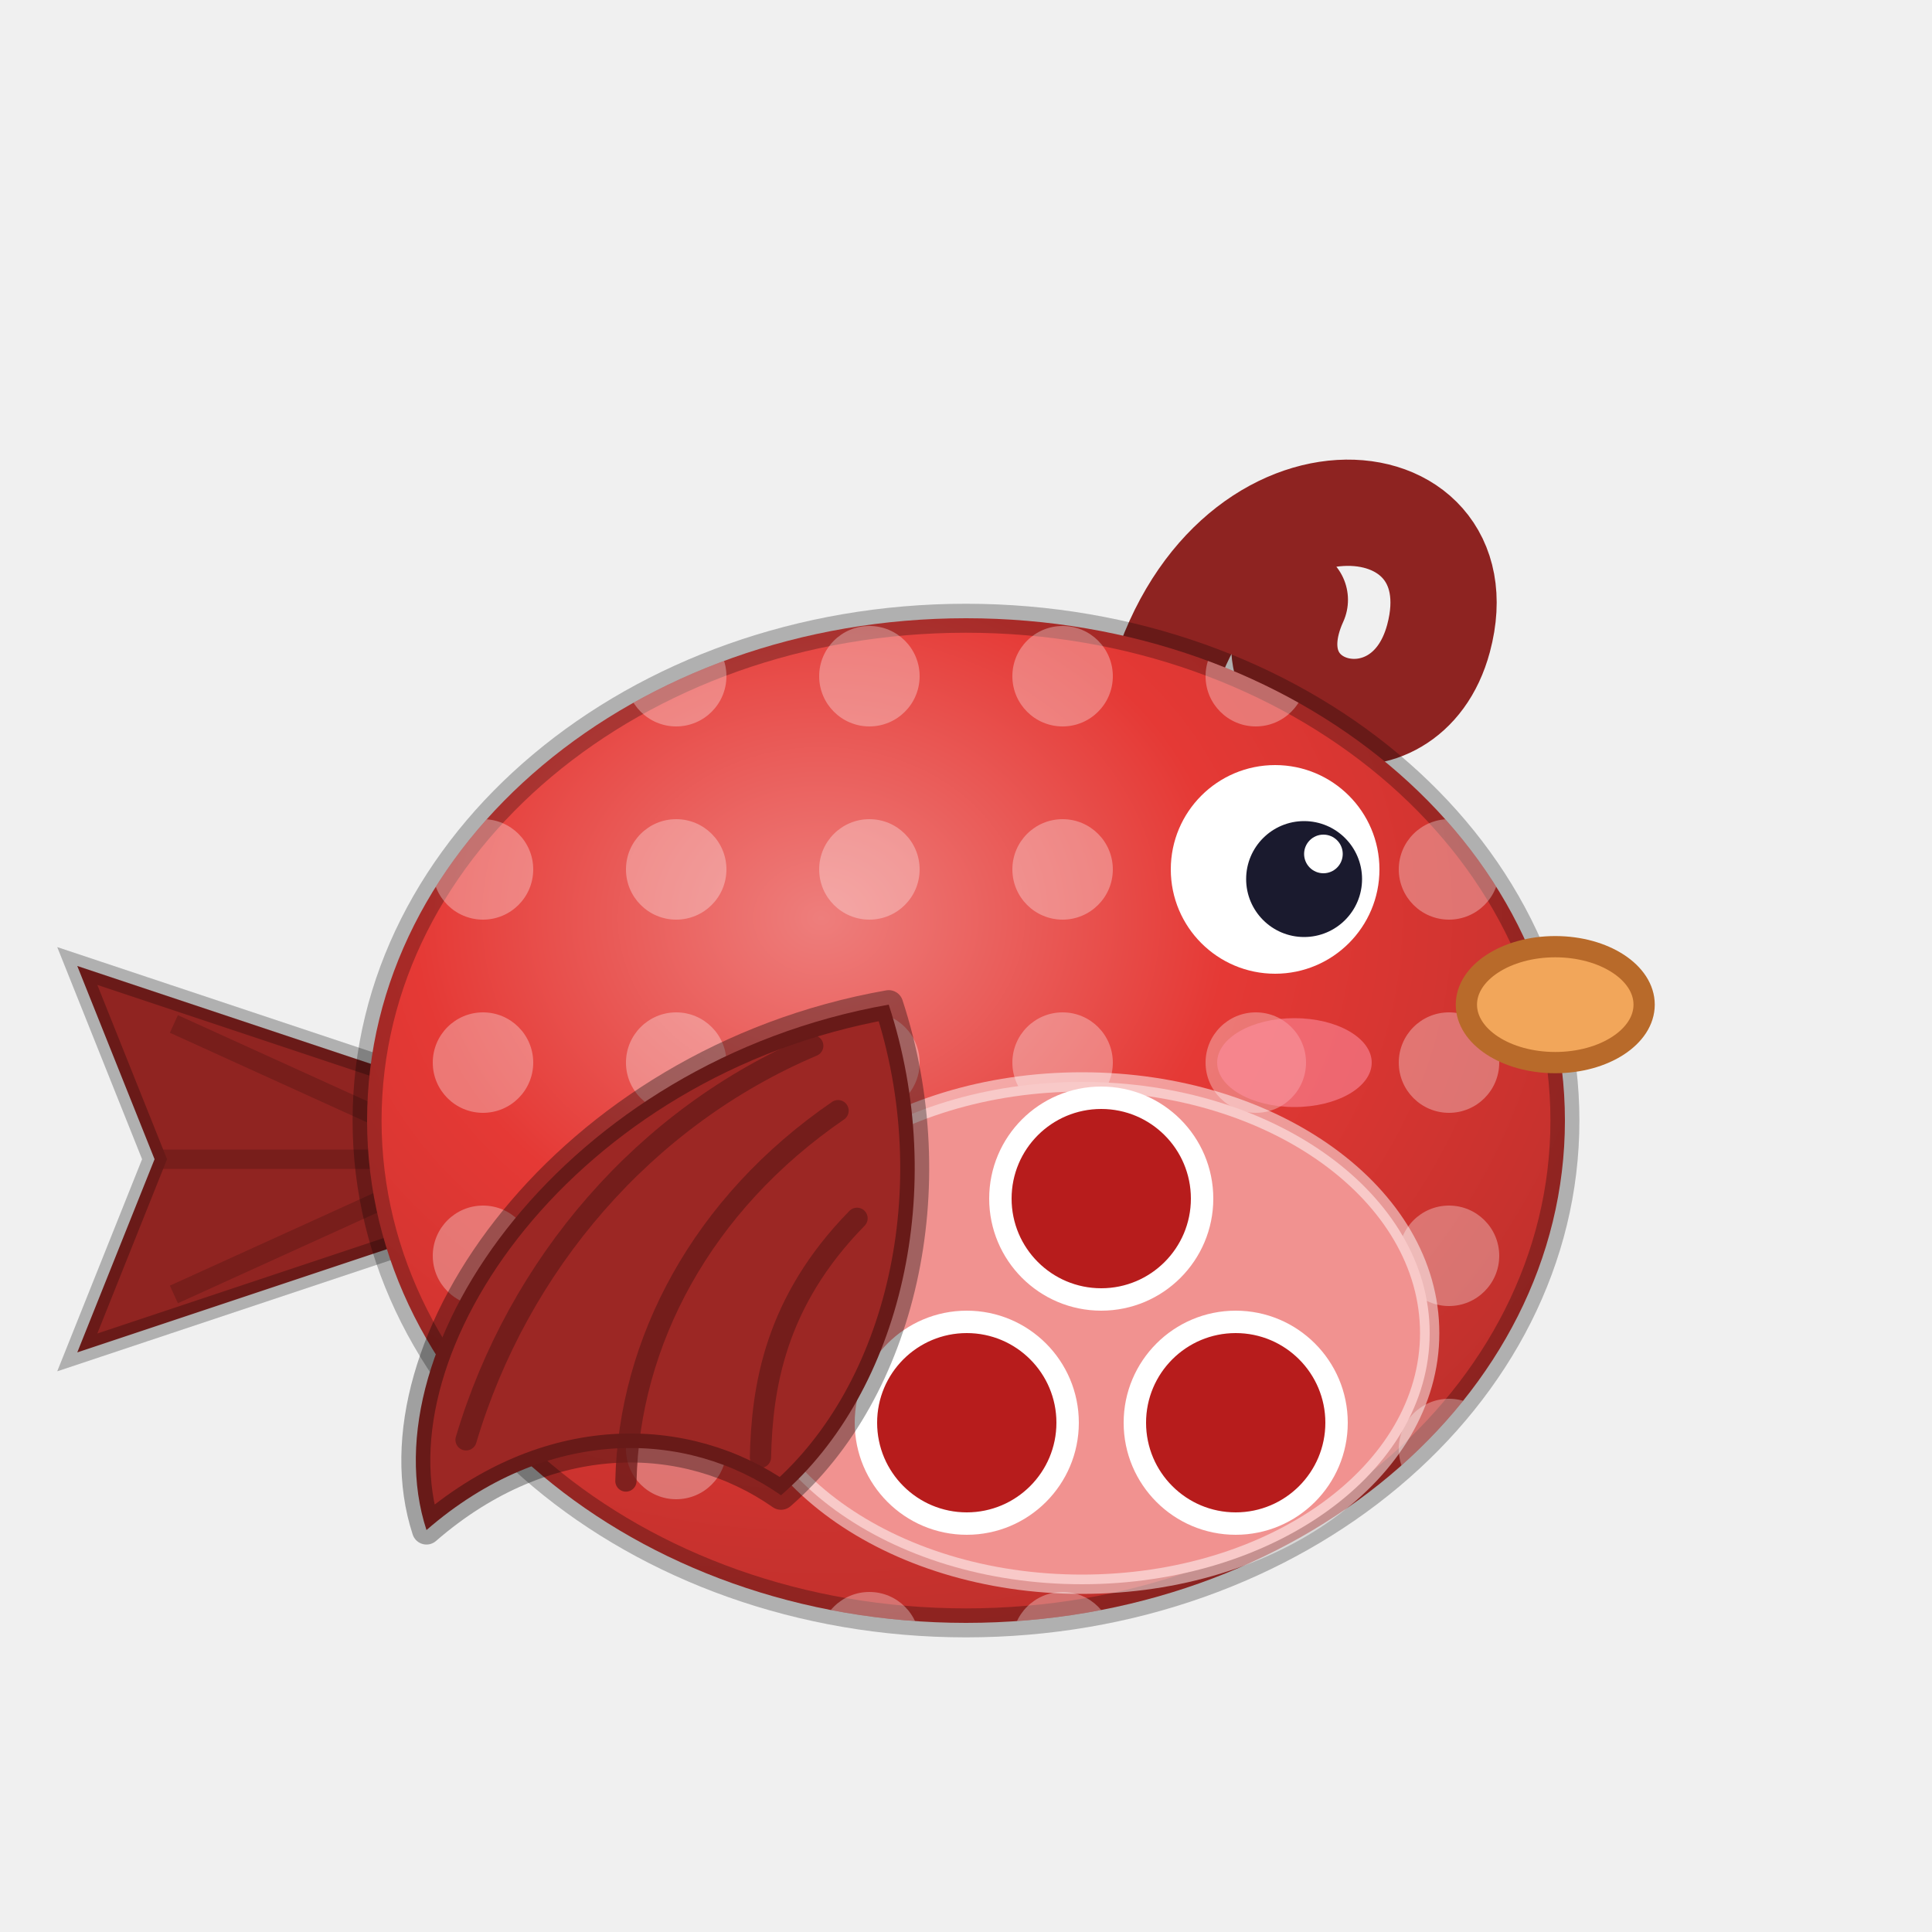
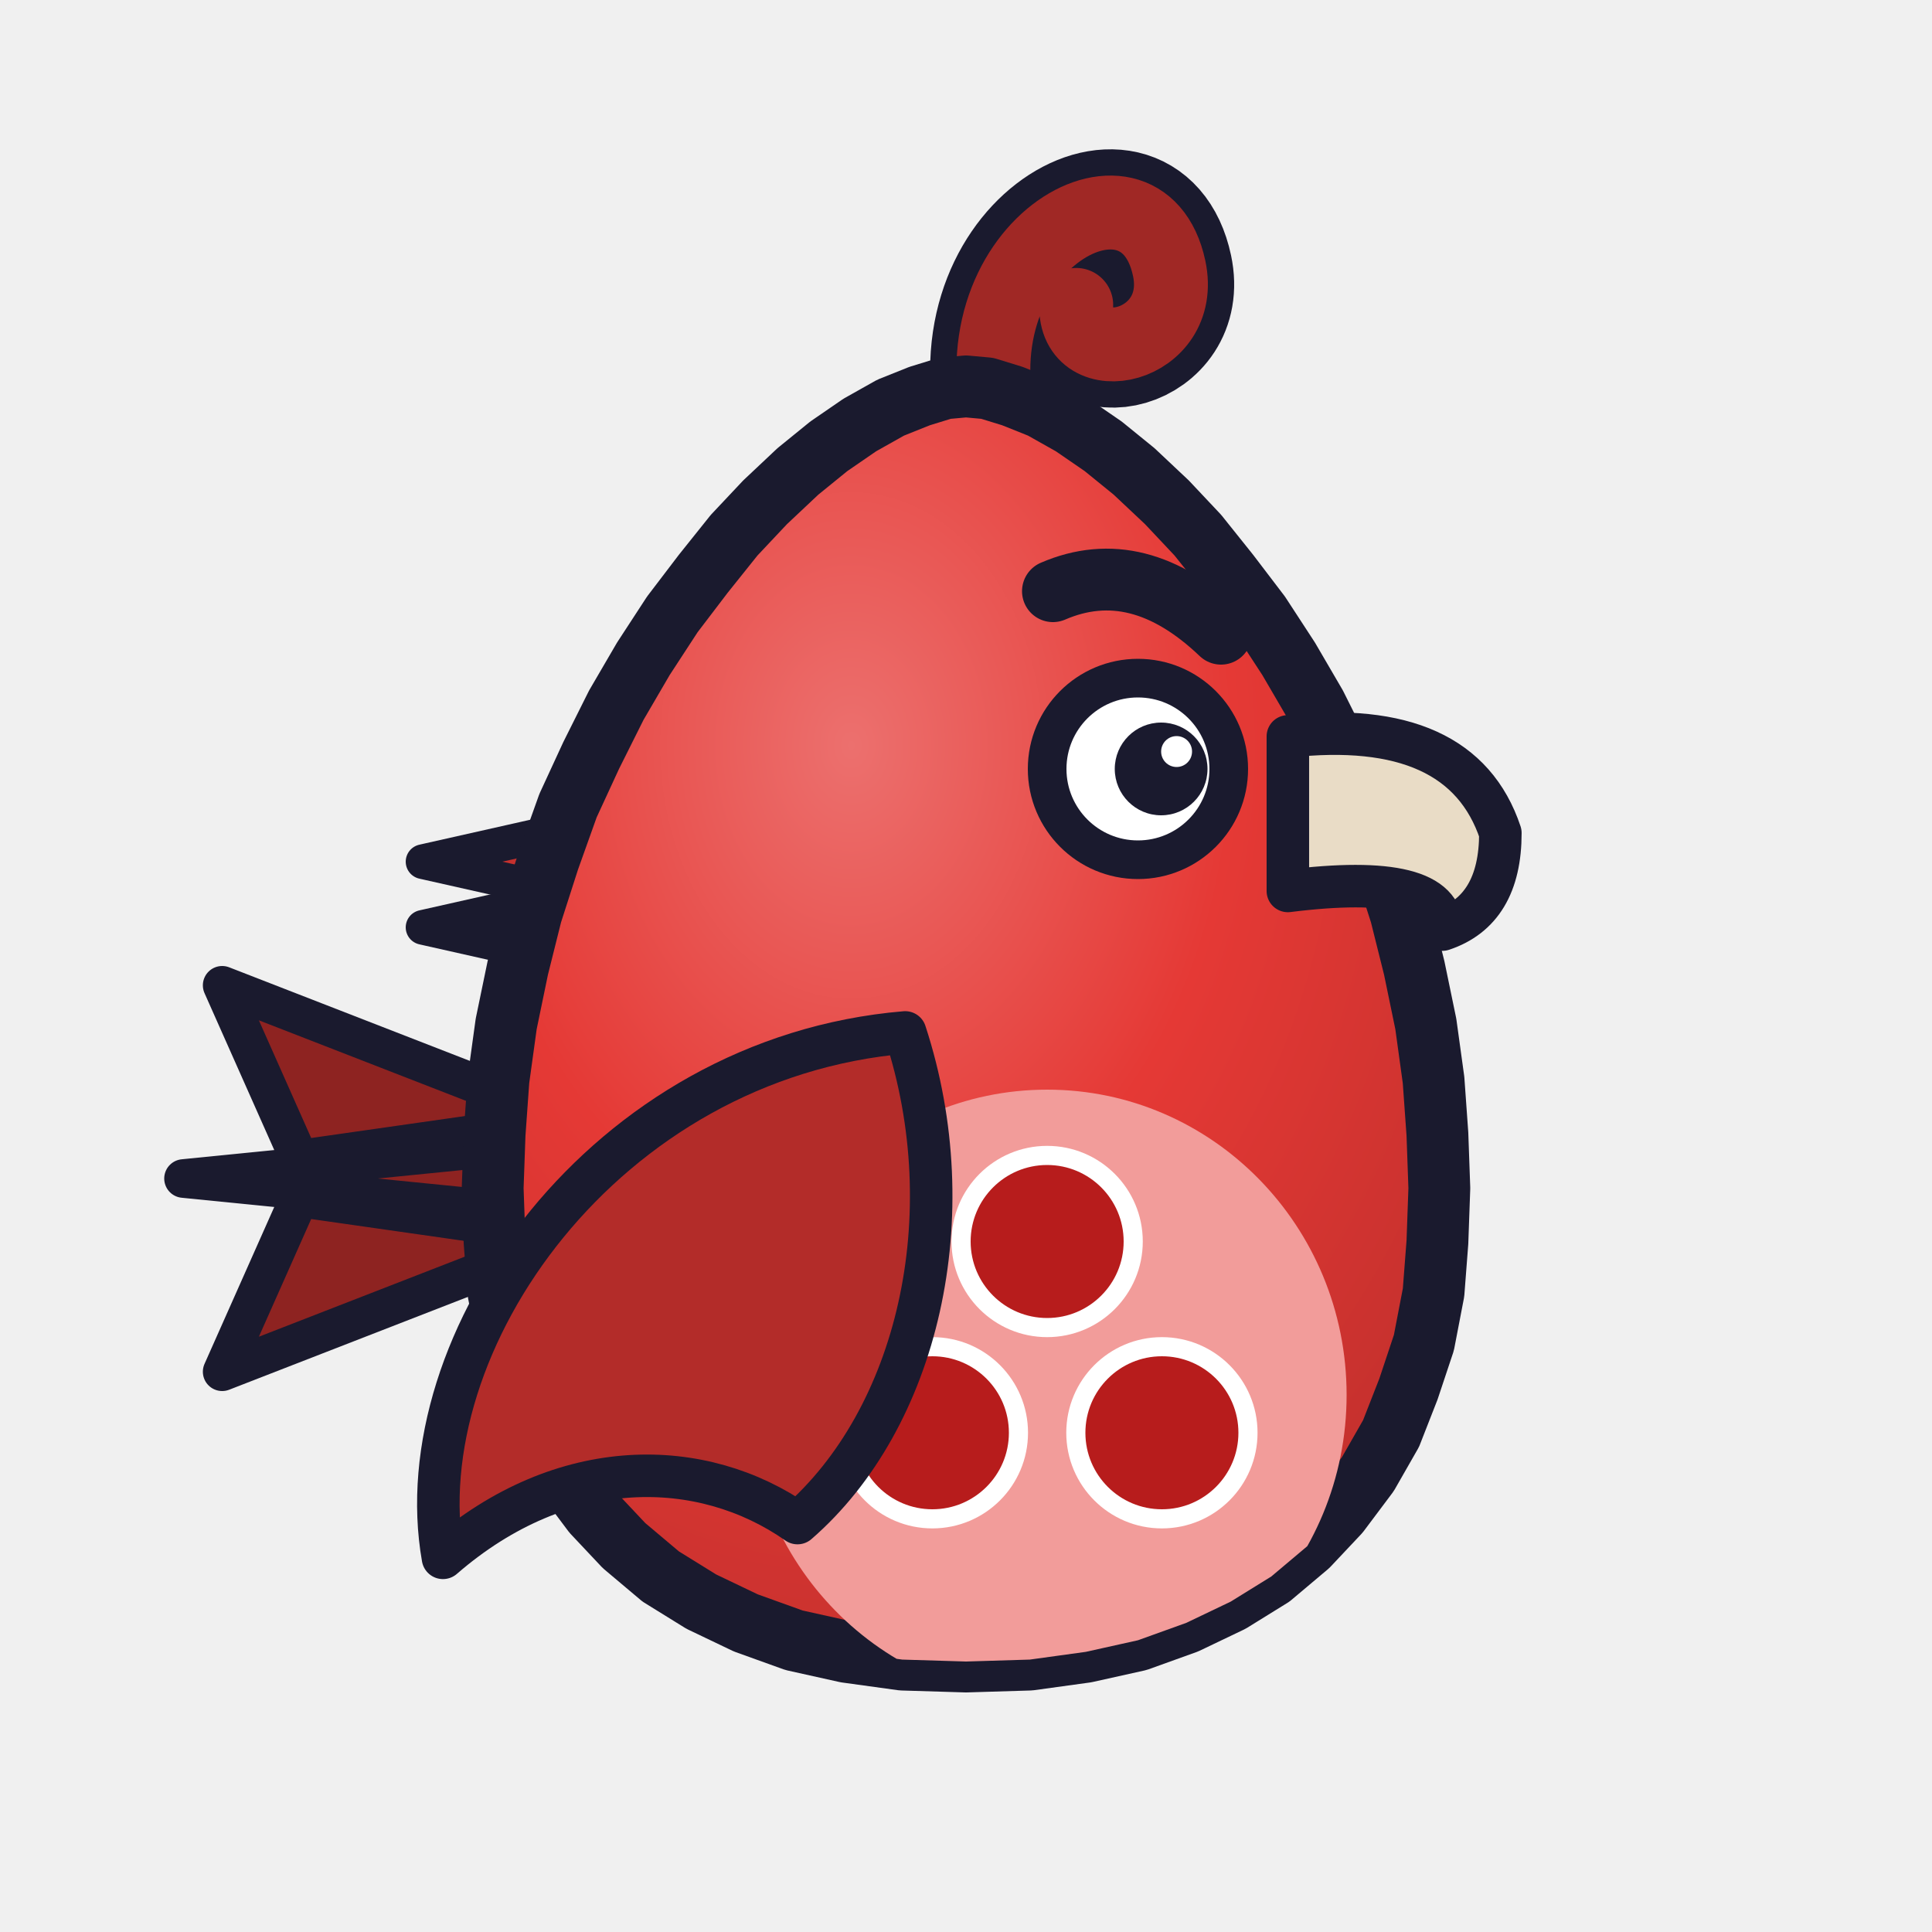
- <svg xmlns="http://www.w3.org/2000/svg" viewBox="0 0 100 100" data-kind="color" data-color="red" data-side-frame="1">
+ <svg xmlns="http://www.w3.org/2000/svg" viewBox="0 0 100 100" data-kind="color" data-color="red" data-side-frame="1" data-ver="5" data-character="루비">
  <defs>
-     <radialGradient id="sbred" cx="38%" cy="30%" r="75%">
-       <stop offset="0" stop-color="#EE7E7C" />
-       <stop offset=".45" stop-color="#E53935" />
-       <stop offset="1" stop-color="#BC2F2B" />
+     <radialGradient id="gsred" cx="38%" cy="28%" r="80%">
+       <stop offset="0" stop-color="#EC706E" />
+       <stop offset=".5" stop-color="#E53935" />
+       <stop offset="1" stop-color="#C3302D" />
    </radialGradient>
-     <pattern id="sptred" width="10" height="10" patternUnits="userSpaceOnUse">
-       <g opacity=".32">
-         <circle cx="5" cy="5" r="2.6" fill="#FFFFFF" />
-       </g>
-     </pattern>
-     <clipPath id="scbred">
-       <ellipse cx="50" cy="58" rx="31" ry="26" />
+     <clipPath id="csred">
+       <path d="M50 20 51.1 20.1 52.4 20.5 53.9 21.1 55.5 22 57.1 23.1 58.7 24.4 60.4 26 62 27.7 63.6 29.7 65.2 31.8 66.7 34.1 68.1 36.5 69.4 39.1 70.6 41.7 71.6 44.5 72.5 47.3 73.2 50.1 73.8 53 74.2 55.9 74.4 58.7 74.5 61.5 74.4 64.3 74.2 66.9 73.7 69.5 72.9 71.9 72 74.2 70.8 76.3 69.3 78.3 67.7 80 65.8 81.6 63.7 82.9 61.4 84 58.9 84.9 56.2 85.5 53.3 85.9 50 86 46.7 85.9 43.8 85.5 41.1 84.9 38.6 84 36.3 82.9 34.2 81.6 32.3 80 30.7 78.3 29.2 76.3 28 74.2 27.1 71.9 26.3 69.5 25.8 66.9 25.6 64.3 25.5 61.5 25.6 58.7 25.8 55.9 26.2 53 26.8 50.1 27.5 47.3 28.4 44.5 29.4 41.7 30.6 39.1 31.9 36.5 33.3 34.1 34.8 31.8 36.4 29.7 38 27.7 39.6 26 41.3 24.4 42.9 23.1 44.5 22 46.1 21.1 47.6 20.5 48.9 20.1Z" />
    </clipPath>
  </defs>
-   <path d="M22 56 L4 50 L8 60 L4 70 L22 64z" fill="#902421" stroke="#0004" stroke-width="1.2" />
-   <path d="M20 60 L8 60 M20 58 L9 53 M20 62 L9 67" stroke="#671A18" stroke-width="1" opacity=".6" />
-   <g transform="translate(60 36) scale(1.1) rotate(15) translate(-50 -30)">
-     <path d="M50 30 C50 18 62 16 62 24 C62 30 54 30 55 24" fill="none" stroke="#8E2321" stroke-width="5" stroke-linecap="round" />
+   <g fill="#8E2321" stroke="#1A1A2E" stroke-width="2" stroke-linejoin="round">
+     <path d="M29.5 58 L11.5 51 L15.5 60Z" />
+     <path d="M29.5 64 L11.5 71 L15.5 62Z" />
+     <path d="M29.5 59 L9.5 61 L29.5 63Z" />
  </g>
-   <ellipse cx="50" cy="58" rx="31" ry="26" fill="url(#sbred)" stroke="#0004" stroke-width="1.5" />
-   <rect x="18" y="30" width="64" height="56" fill="url(#sptred)" clip-path="url(#scbred)" />
-   <ellipse cx="56" cy="69" rx="18" ry="13" fill="#F19290" stroke="#fff" stroke-opacity=".5" stroke-width="1" />
-   <g transform="translate(57 69) scale(.58) translate(-50 -50)">
+   <g transform="translate(51.6 21) rotate(-12) scale(.85)">
+     <path d="M0 2 C-1 -10 12 -14 12 -6 C12 -1 5 -1 6 -5" fill="none" stroke="#1A1A2E" stroke-width="7.7" stroke-linecap="round" />
+     <path d="M0 2 C-1 -10 12 -14 12 -6 C12 -1 5 -1 6 -5" fill="none" stroke="#A02825" stroke-width="4.5" stroke-linecap="round" />
+   </g>
+   <path transform="translate(0 -2)" d="M29.9 44.8 L21.9 46.6 L29.9 48.4Z" fill="#C5312E" stroke="#1A1A2E" stroke-width="1.8" stroke-linejoin="round" />
+   <path transform="translate(0 -2)" d="M29.9 48.2 L21.9 50 L29.9 51.8Z" fill="#C5312E" stroke="#1A1A2E" stroke-width="1.8" stroke-linejoin="round" />
+   <path d="M50 20 51.1 20.1 52.4 20.5 53.9 21.1 55.5 22 57.1 23.1 58.7 24.4 60.4 26 62 27.7 63.6 29.7 65.2 31.8 66.7 34.1 68.1 36.5 69.4 39.1 70.6 41.7 71.6 44.5 72.5 47.3 73.2 50.1 73.8 53 74.2 55.9 74.4 58.7 74.5 61.5 74.4 64.3 74.2 66.9 73.7 69.5 72.9 71.9 72 74.2 70.8 76.3 69.3 78.3 67.7 80 65.8 81.6 63.7 82.9 61.4 84 58.9 84.9 56.2 85.5 53.3 85.9 50 86 46.7 85.9 43.8 85.5 41.1 84.9 38.6 84 36.3 82.9 34.2 81.6 32.3 80 30.7 78.3 29.2 76.3 28 74.2 27.1 71.9 26.3 69.5 25.8 66.9 25.6 64.3 25.5 61.5 25.6 58.7 25.8 55.9 26.2 53 26.8 50.1 27.5 47.3 28.4 44.5 29.4 41.7 30.6 39.1 31.9 36.5 33.3 34.1 34.8 31.8 36.4 29.7 38 27.7 39.6 26 41.3 24.4 42.9 23.1 44.5 22 46.1 21.1 47.6 20.5 48.9 20.1Z" fill="url(#gsred)" stroke="#1A1A2E" stroke-width="3.2" stroke-linejoin="round" />
+   <g clip-path="url(#csred)">
+     <ellipse cx="54.2" cy="72.2" rx="15.5" ry="15.8" fill="#F29C9A" />
+   </g>
+   <g transform="translate(54.2 70.2) scale(0.495) translate(-50 -50)">
    <g fill="#B71C1C" stroke="#fff" stroke-width="2">
      <circle cx="50" cy="38" r="9" />
      <circle cx="38" cy="58" r="9" />
      <circle cx="62" cy="58" r="9" />
    </g>
  </g>
-   <circle cx="66" cy="45" r="5.4" fill="#fff" />
-   <circle cx="67.5" cy="45.5" r="3" fill="#1A1A2E" />
-   <circle cx="68.5" cy="44.2" r="1" fill="#fff" />
-   <ellipse cx="80.5" cy="52" rx="4.6" ry="3" fill="#F2A65A" stroke="#B86A2A" stroke-width="1.1" />
-   <ellipse cx="67" cy="55" rx="4" ry="2.3" fill="#FF8FA3" opacity=".55" />
-   <g transform="rotate(-55 46 52)">
-     <path d="M46 52 C34 40 16 40 10 48 C18 50 22 56 22 62 C30 64 40 60 46 52z" fill="#9C2724" stroke="#0005" stroke-width="1.5" stroke-linejoin="round" />
-     <path d="M40 53 C32 50 24 51 18 55 M42 50 C34 45 24 44 15 47 M36 57 C30 56 26 58 23 60" fill="none" stroke="#671A18" stroke-width="1.1" stroke-linecap="round" opacity=".75" />
+   <path d="M63.2 32.8 Q58.9 28.7 54.5 30.6" fill="none" stroke="#1A1A2E" stroke-width="3.2" stroke-linecap="round" />
+   <circle cx="58.9" cy="39.8" r="4.7" fill="#fff" stroke="#1A1A2E" stroke-width="2" />
+   <circle cx="60.1" cy="39.8" r="2.4" fill="#1A1A2E" />
+   <circle cx="60.9" cy="38.9" r="0.8" fill="#fff" />
+   <path d="M66.659 38.116 Q75.659 37.116 77.659 43.116 Q77.659 47.116 74.659 48.116 Q74.659 45.116 66.659 46.116Z" fill="#E9DCC6" stroke="#1A1A2E" stroke-width="2.2" stroke-linejoin="round" />
+   <path d="M66.659 38.116 Q75.659 37.116 77.659 43.116 Q77.659 47.116 74.659 48.116 Q74.659 45.116 66.659 46.116Z" fill="none" stroke="#fff" stroke-opacity=".0" />
+   <g transform="rotate(-55 48 51.8)">
+     <path d="M48 51.8 C38 39.8 20 39.8 12 47.8 C20 49.8 24 55.8 24 61.8 C32 63.8 42 59.8 48 51.8Z" transform="translate(-2 0)" fill="#B32C29" stroke="#1A1A2E" stroke-width="2.2" stroke-linejoin="round" />
  </g>
-   <g transform="translate(0 -3)" />
</svg>
